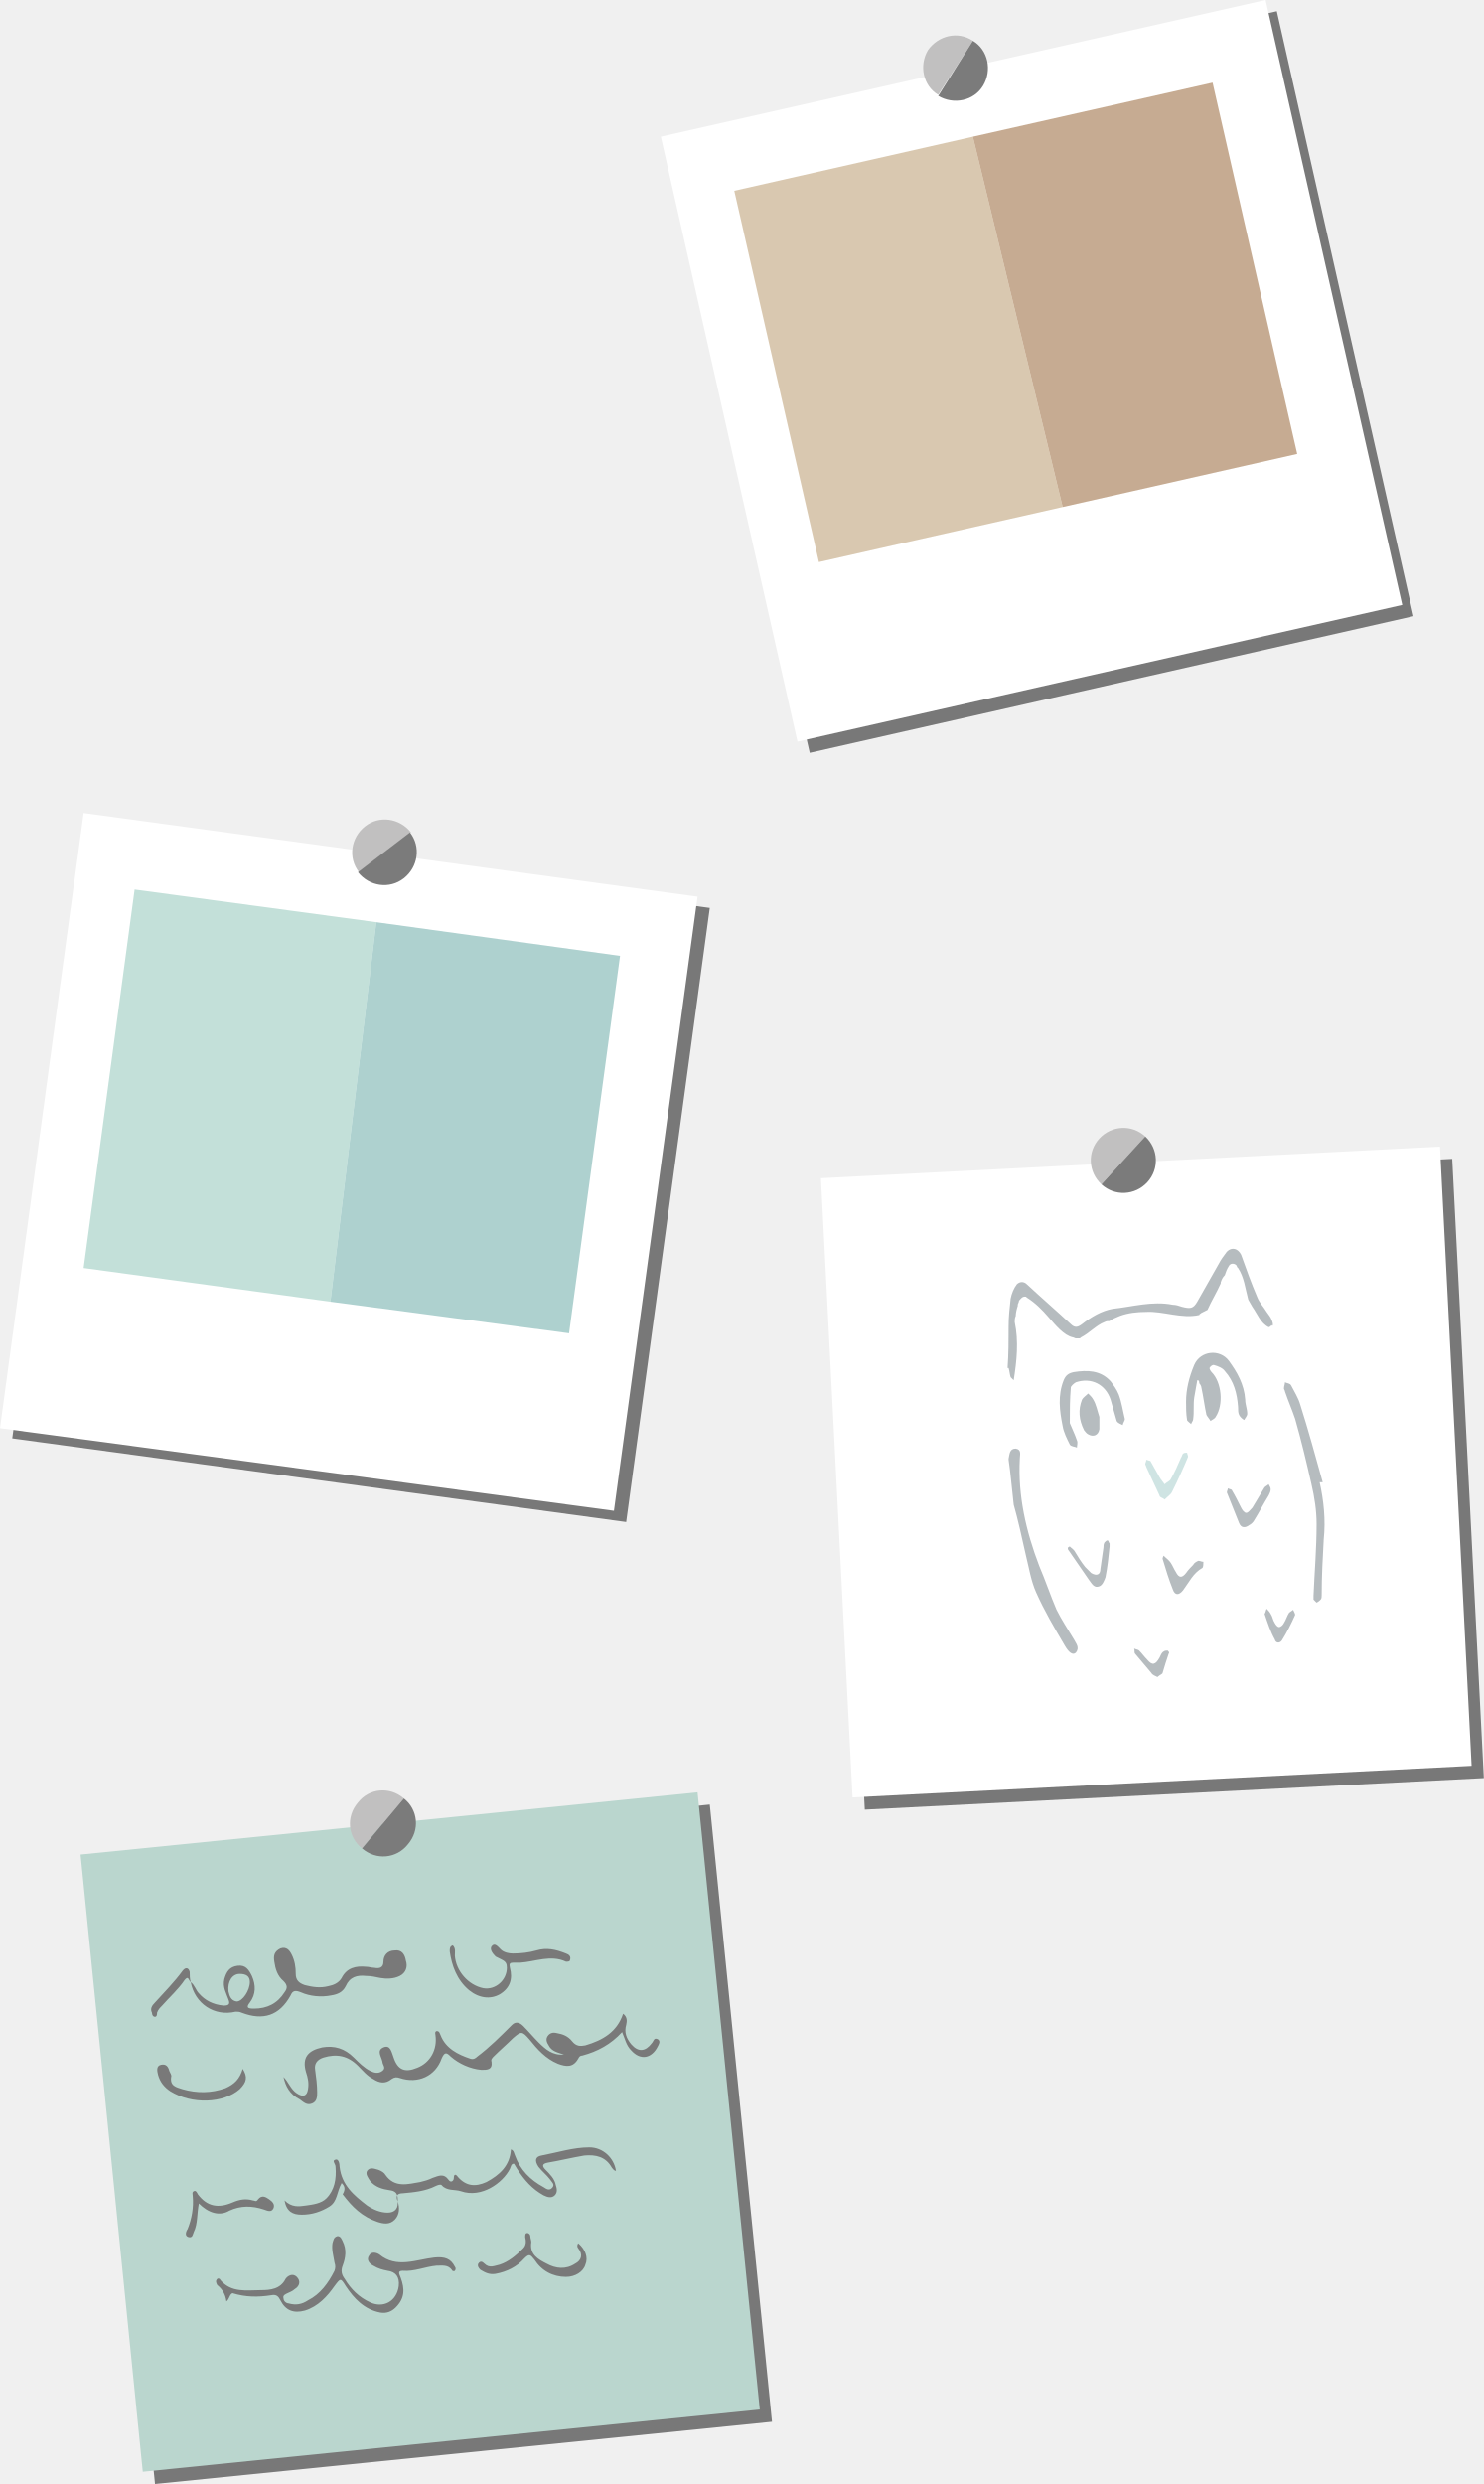
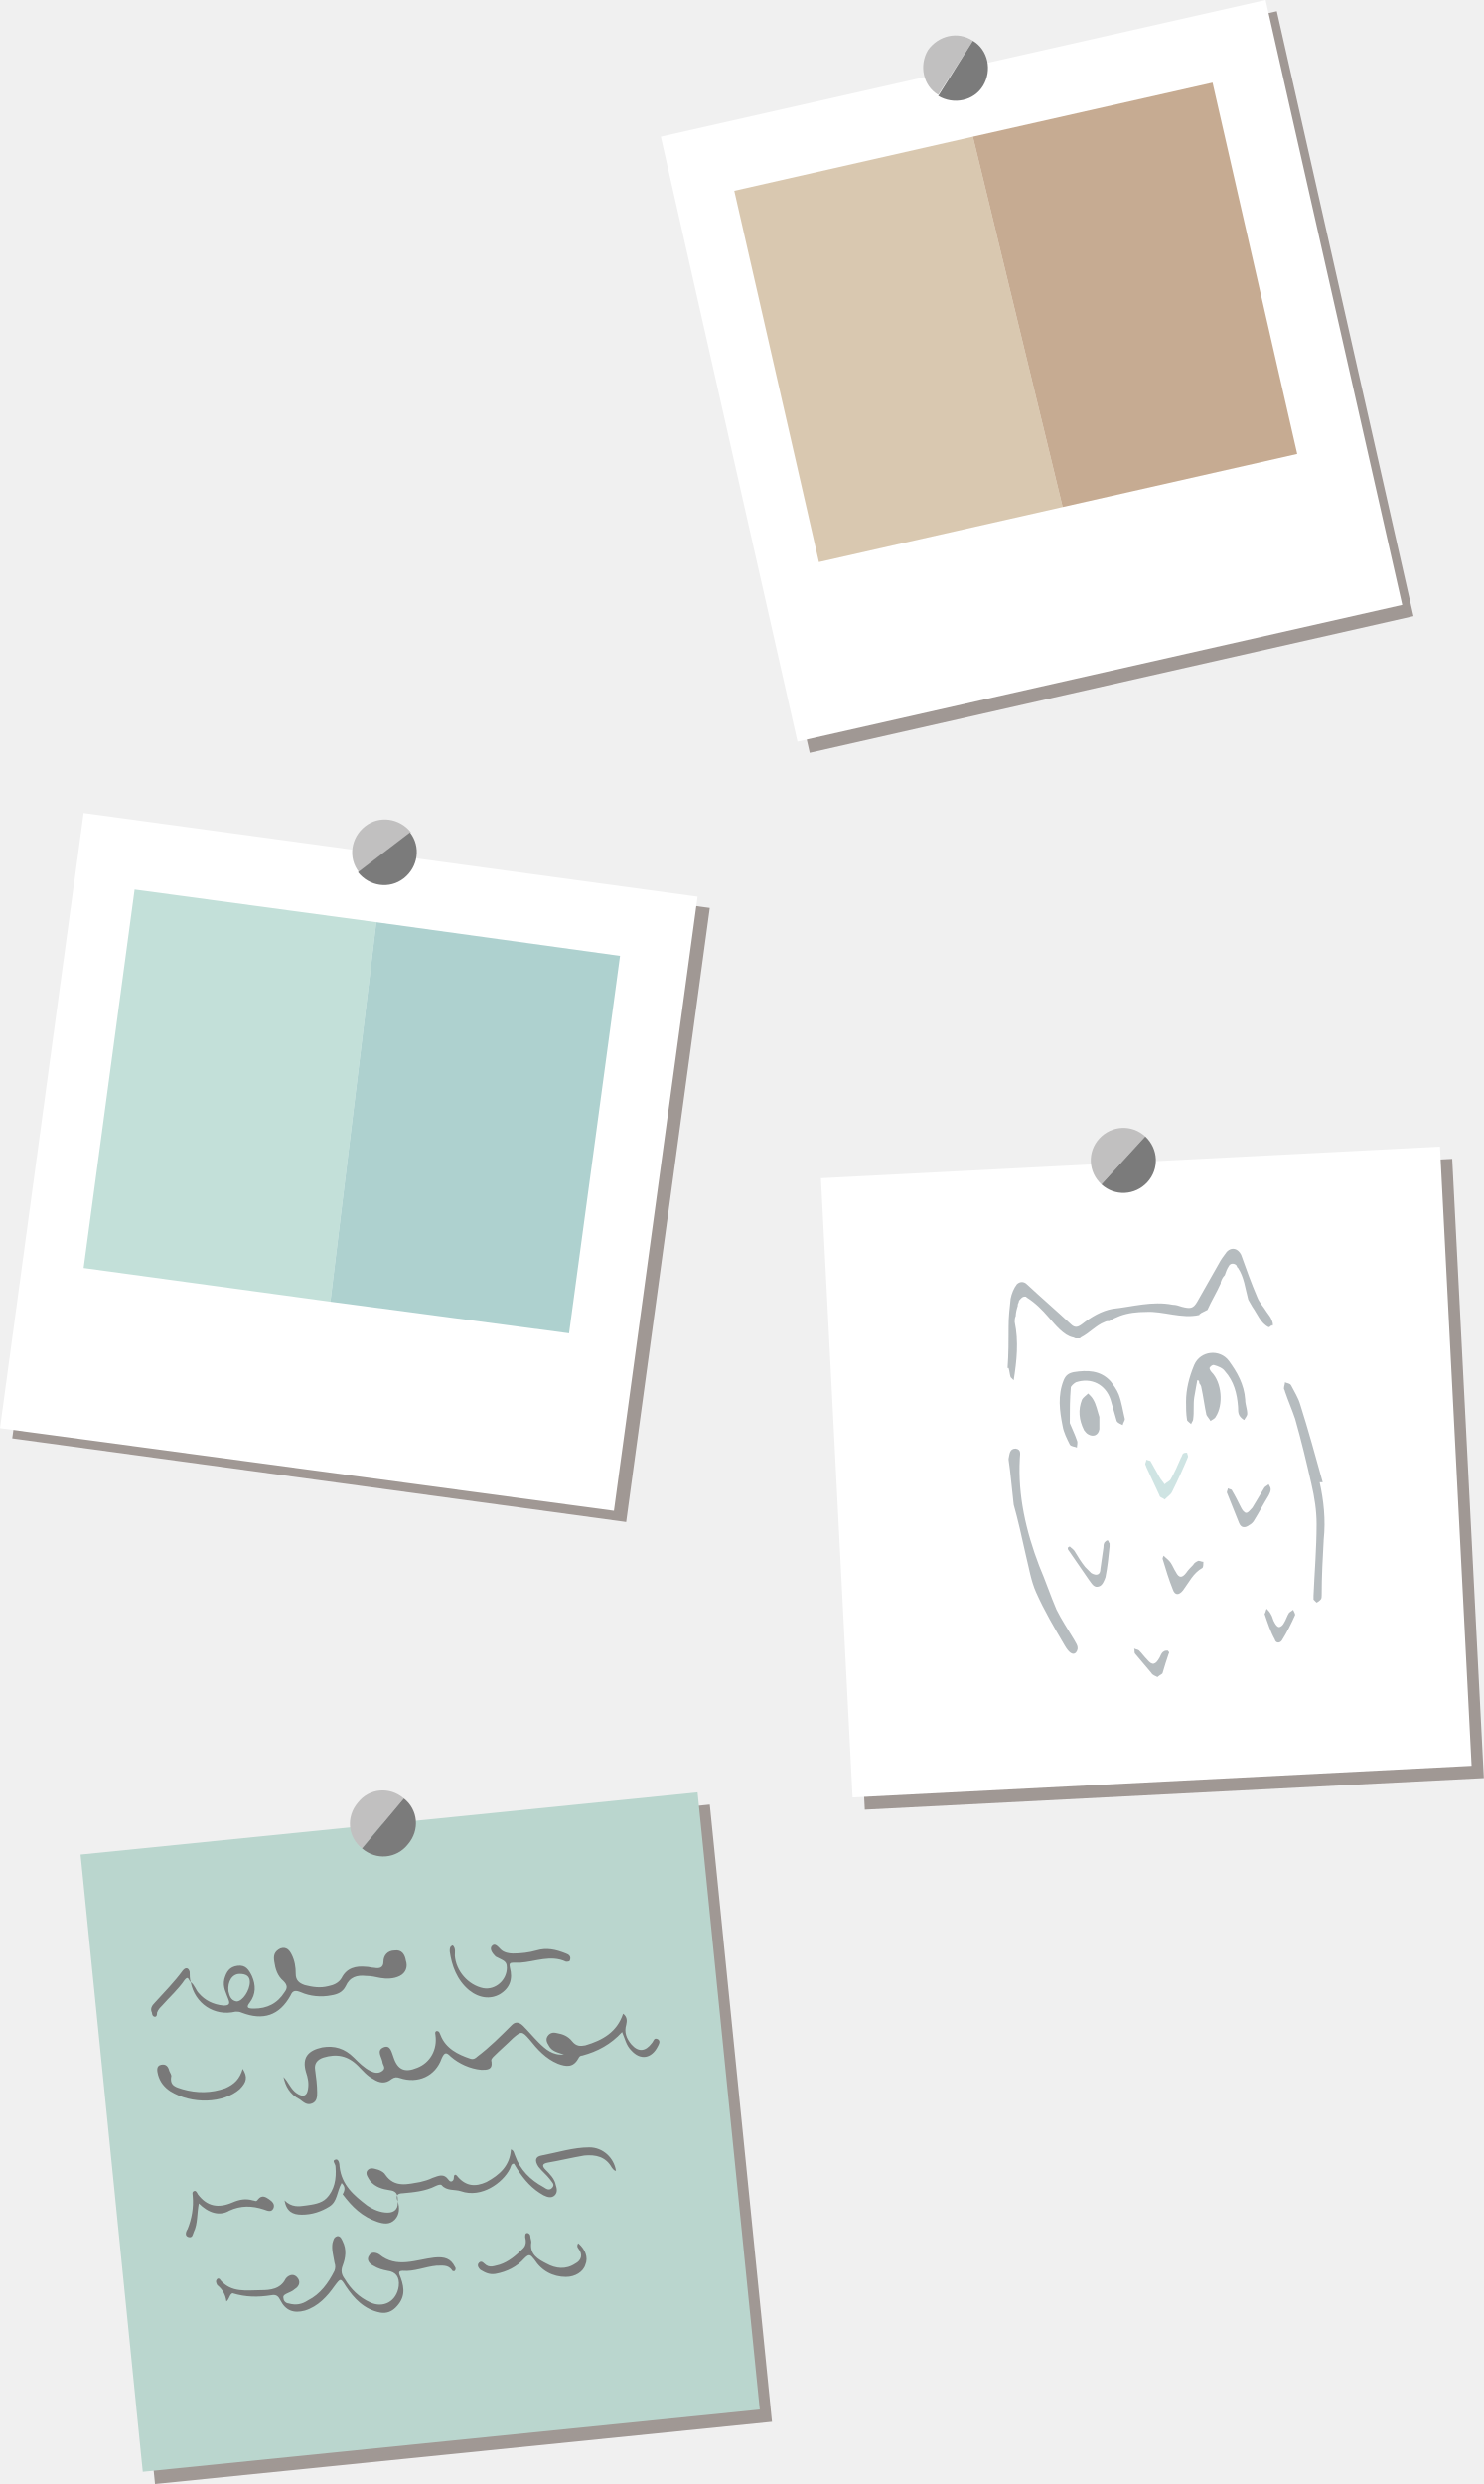
<svg xmlns="http://www.w3.org/2000/svg" version="1.1" id="Layer_1" x="0px" y="0px" viewBox="0 0 145.5 243.5" style="enable-background:new 0 0 145.5 243.5;" xml:space="preserve">
  <style type="text/css">
- 	.st0{fill:#787878;}
+ 	.st0{opacity:0.4;fill:#28130B;}
	.st1{fill:#BAD6CE;}
	.st2{fill:#797979;}
	.st3{fill:#C1C0C0;}
	.st4{fill:#7B7B7B;}
	.st5{fill:#FFFFFF;}
	.st6{opacity:0.3;}
	.st7{fill:#0A1D28;}
	.st8{fill:#5EA5A2;}
	.st9{opacity:0.5;fill:#5EA3A0;enable-background:new    ;}
	.st10{opacity:0.5;fill:#87C1B4;enable-background:new    ;}
	.st11{opacity:0.5;fill:#8E5825;enable-background:new    ;}
	.st12{opacity:0.5;fill:#B49262;enable-background:new    ;}
</style>
  <g id="Layer_1_1_">
    <path id="shadow_12_" class="st0" d="M9.1,183l60.5-6.1l6.1,60.5l-60.5,6.1L9.1,183z" />
    <path class="st1" d="M7.9,181.8l60.5-6.1l6.1,60.5L14,242.3L7.9,181.8z" />
    <path class="st2" d="M27.8,203.6c0.5,0.5,0.7,1.2,1.3,1.6c0.6,0.4,1,0.3,1.1-0.4c0.1-0.6,0-1.1-0.2-1.7c-0.4-1.4,0.2-2.1,1.6-2.4   c1.2-0.2,2.2,0.1,3.1,1c0.5,0.5,1,1,1.6,1.3c0.4,0.2,0.8,0.3,1.2,0s0-0.6,0-0.9c-0.1-0.5-0.6-1.1,0.1-1.4c0.7-0.3,0.8,0.5,1,1   c0.4,1.2,1.1,1.5,2.3,1c1.3-0.5,2-1.8,1.8-3.2c0-0.1-0.1-0.3,0.1-0.4c0.3,0,0.3,0.2,0.4,0.4c0.5,1.3,1.7,1.9,2.9,2.3   c0.3,0.1,0.5,0,0.7-0.2c1.2-0.9,2.3-2,3.4-3.1c0.4-0.4,0.8-0.2,1.1,0.1c0.5,0.5,1,1.1,1.5,1.6c0.7,0.7,1.4,1.3,2.5,1.2   c-0.6-0.2-1.2-0.3-1.5-0.9c-0.2-0.3-0.3-0.6-0.1-0.9c0.2-0.3,0.5-0.4,0.9-0.3c0.6,0.1,1.1,0.3,1.5,0.8s0.8,0.5,1.3,0.4   c1.7-0.5,3.1-1.3,3.7-3.1c0.4,0.3,0.4,0.7,0.3,1.1c-0.2,0.7,0,1.3,0.5,1.9c0.7,0.8,1.4,0.7,2-0.1c0.2-0.2,0.2-0.6,0.6-0.4   c0.3,0.2,0.1,0.5,0,0.7c-0.6,1.2-1.7,1.4-2.6,0.4c-0.5-0.5-0.6-1.1-0.9-1.8c-1.1,1.2-2.4,1.9-3.9,2.3c-0.2,0-0.3,0.1-0.4,0.3   c-0.5,0.9-1.2,0.8-2,0.5c-1.2-0.5-2-1.4-2.8-2.4c-0.7-0.8-0.8-0.8-1.6-0.1c-0.6,0.6-1.3,1.2-1.9,1.8c-0.1,0.1-0.3,0.3-0.2,0.5   c0.1,0.8-0.4,0.8-1,0.8c-1.1-0.1-2.2-0.6-3-1.3c-0.4-0.4-0.6-0.5-0.9,0.2c-0.6,1.7-2.3,2.5-4.1,1.9c-0.3-0.1-0.5-0.1-0.8,0.1   c-0.6,0.5-1.2,0.4-1.8,0c-0.6-0.3-1-0.8-1.5-1.3c-1-1-2.1-1.2-3.4-0.8c-0.6,0.2-0.9,0.6-0.8,1.2c0.1,0.7,0.2,1.5,0.2,2.2   c0,0.4,0,0.9-0.5,1.1c-0.5,0.2-0.8-0.1-1.2-0.4C28.4,205.3,28,204.5,27.8,203.6L27.8,203.6z M18.7,194.3c0.4,0.3,0.5,0.8,0.8,1.1   c0.6,0.7,1.4,1.1,2.4,1.2c0.5,0,0.7-0.1,0.5-0.6c-0.2-0.6-0.6-1.2-0.4-2c0.2-0.7,0.5-1.2,1.3-1.3s1.1,0.4,1.4,1   c0.4,0.9,0.4,1.8-0.2,2.6c-0.4,0.5-0.2,0.6,0.4,0.6c1.3,0,2.3-0.5,3-1.6c0.3-0.4,0.3-0.7-0.1-1.1c-0.6-0.5-0.8-1.2-0.9-1.9   c-0.1-0.6,0-1,0.6-1.3c0.6-0.2,0.9,0.2,1.1,0.6c0.3,0.6,0.4,1.2,0.4,1.9c0,0.6,0.3,0.9,0.9,1.1c0.8,0.2,1.5,0.3,2.3,0.1   c0.5-0.1,1-0.3,1.3-0.8c0.5-1,1.4-1.2,2.4-1.1c0.3,0,0.5,0.1,0.8,0.1c0.5,0.1,0.9,0,0.9-0.6s0.4-1.1,1.1-1.1c0.7-0.1,1,0.4,1.1,1   c0.2,0.6,0,1.2-0.6,1.5s-1.3,0.3-1.9,0.2c-0.5-0.1-0.9-0.2-1.4-0.2c-0.9-0.1-1.6,0.1-2,1c-0.3,0.6-0.8,0.8-1.4,0.9   c-1,0.2-2.1,0.1-3-0.3c-0.5-0.2-0.8-0.2-1,0.3c-1.1,2-2.7,2.5-4.8,1.7c-0.2-0.1-0.4-0.1-0.6-0.1C21,197.7,19.1,196.4,18.7,194.3   L18.7,194.3z M22.4,195.2c0.1,0.4,0.2,0.9,0.8,1c0.6,0,1.3-1.1,1.3-1.9c0-0.6-0.4-0.8-1-0.8C22.8,193.5,22.3,194.2,22.4,195.2z    M44.4,190.7c0.3,0.3,0.2,0.7,0.2,1c0.1,1.5,1.3,2.9,2.8,3.2c1.2,0.2,2.3-0.8,2.3-2c0-0.4-0.1-0.6-0.5-0.8l-0.6-0.3   c-0.3-0.3-0.6-0.7-0.4-1c0.3-0.4,0.6,0,0.9,0.3c0.3,0.3,0.8,0.4,1.2,0.4c0.8,0,1.6-0.1,2.3-0.3c1-0.3,1.9-0.1,2.9,0.3   c0.3,0.1,0.5,0.3,0.4,0.6c0,0.2-0.2,0.2-0.4,0.2c-1.5-0.7-3,0-4.5,0.1h-0.7c-0.3,0-0.4,0.1-0.3,0.5c0.3,1.1,0,2-1,2.6   c-0.9,0.5-2,0.4-3-0.4c-1.2-1-1.7-2.4-1.9-3.8C44.1,191,44.1,190.8,44.4,190.7z M23.8,202.8c0.5,0.8,0.4,1.3-0.3,2   c-1.6,1.4-4.7,1.5-6.8,0.2c-0.6-0.4-1-0.9-1.2-1.6c-0.1-0.4-0.2-0.9,0.3-1s0.7,0.2,0.8,0.6c0.1,0.2,0.2,0.4,0.2,0.5   c-0.2,1,0.5,1.1,1.1,1.3c1.4,0.4,2.8,0.4,4.2-0.1C23,204.3,23.5,203.8,23.8,202.8z" />
    <path class="st2" d="M18.7,194.3c-0.2-0.1-0.2-0.7-0.6-0.2c-0.6,0.9-1.5,1.7-2.2,2.5c-0.2,0.2-0.4,0.4-0.5,0.7c0,0.1,0,0.4-0.2,0.4   s-0.3-0.2-0.3-0.4c-0.2-0.4,0-0.7,0.3-1c0.9-1,1.9-2,2.7-3.1c0.3-0.4,0.6-0.3,0.7,0.1C18.6,193.6,18.6,194,18.7,194.3z M33.5,214   c-0.5,0.9-0.4,1.8-1.2,2.3s-1.7,0.8-2.7,0.8c-0.9,0-1.5-0.3-1.7-1.4c0.7,0.7,1.4,0.6,2.1,0.5s1.5-0.2,2-0.7c0.8-0.8,1-1.9,0.9-3.1   c0-0.3-0.4-0.6,0-0.7c0.3-0.1,0.4,0.4,0.4,0.7c0.2,1.8,1.4,2.8,2.7,3.8c0.6,0.4,1.3,0.7,2,0.7c0.6,0,1-0.3,1-0.9   c0-0.6,0.1-1.2-0.8-1.3c-0.7-0.1-1.4-0.3-1.9-0.9c-0.2-0.3-0.5-0.7-0.3-1c0.3-0.4,0.7-0.2,1.1-0.1c0.3,0.1,0.6,0.3,0.7,0.5   c0.9,1.3,2.2,0.9,3.4,0.7c0.4-0.1,0.8-0.2,1.2-0.4c0.6-0.2,1.1-0.5,1.6,0.2c0.2,0.3,0.5,0.1,0.5-0.2c0-0.4,0.2-0.4,0.4-0.1   c0.8,0.9,1.7,1,2.8,0.5c1.3-0.7,2.3-1.6,2.4-3.2c0.3,0.1,0.3,0.4,0.4,0.6c0.5,1.4,1.5,2.4,2.8,3.1c0.3,0.2,0.6,0.4,0.9,0   c0.2-0.3-0.1-0.5-0.3-0.8c-0.3-0.4-0.8-0.8-1.1-1.2c-0.4-0.6-0.3-1,0.3-1.1c1.6-0.3,3.1-0.8,4.7-0.8c1.3,0,2.4,1,2.6,2.3   c-0.2,0-0.3-0.2-0.4-0.3c-0.6-1.1-1.6-1.3-2.7-1.2c-1.2,0.2-2.4,0.5-3.6,0.7c-0.5,0.1-0.6,0.3-0.2,0.7c0.4,0.4,0.9,0.9,1,1.5   c0.1,0.3,0.2,0.7-0.1,1s-0.7,0.2-1.1,0c-1.1-0.6-1.9-1.5-2.6-2.6c-0.1-0.2-0.2-0.3-0.3-0.5c-0.3,0-0.3,0.3-0.4,0.5   c-0.7,1.4-2.8,2.9-4.8,2.2c-0.6-0.2-1.4,0-1.9-0.6c-0.1-0.1-0.4,0-0.6,0.1c-1,0.5-2.1,0.6-3.2,0.7c-0.6,0-0.7,0.3-0.5,0.8   c0.2,0.6,0.2,1.3-0.3,1.8s-1.1,0.4-1.7,0.2c-1.5-0.5-2.5-1.5-3.4-2.7C33.9,214.6,33.8,214.3,33.5,214z M22.2,225.6   c-0.1-0.7-0.4-1.2-0.9-1.6c-0.1-0.2-0.2-0.4,0-0.6c0.1-0.1,0.3,0,0.3,0.1c1.1,1.3,2.6,1,4,1c0.9,0,1.9-0.1,2.4-1.1   c0.2-0.3,0.7-0.6,1.1-0.2c0.4,0.4,0.3,0.9-0.2,1.2c-0.2,0.2-0.5,0.3-0.7,0.4c-0.2,0.1-0.5,0.2-0.4,0.5c0,0.3,0.3,0.5,0.5,0.5   c0.7,0.2,1.3,0.1,1.9-0.3c1.2-0.6,2-1.7,2.6-2.9c0.1-0.3,0.1-0.5,0-0.8c-0.1-0.6-0.3-1.3-0.2-1.9c0.1-0.3,0.1-0.6,0.5-0.7   c0.3,0,0.4,0.3,0.5,0.5c0.4,0.8,0.3,1.6,0,2.4c-0.2,0.5-0.1,0.9,0.2,1.3c0.6,1,1.4,1.8,2.5,2.3c1.3,0.6,2.6-0.1,2.8-1.6   c0.1-0.9-0.3-1.4-1.1-1.5c-0.5-0.1-0.9-0.2-1.4-0.5c-0.4-0.2-0.7-0.6-0.4-1c0.2-0.4,0.7-0.3,1-0.1c1.7,1.4,3.6,0.5,5.4,0.3   c1-0.1,1.6,0.1,2,0.9c0.1,0.1,0.1,0.3,0,0.4c-0.1,0.1-0.3,0-0.3-0.1c-0.4-0.5-0.9-0.4-1.5-0.4c-1.1,0.1-2.2,0.6-3.3,0.5   c-0.6,0-0.3,0.4-0.2,0.7c0.4,1.1,0.4,2-0.5,2.9c-0.4,0.4-0.9,0.6-1.5,0.5c-1.6-0.3-2.6-1.4-3.4-2.6c-0.5-0.8-0.5-0.8-1.1,0   c-0.7,1-1.6,2-2.9,2.4c-1.1,0.3-1.9,0-2.4-1c-0.2-0.4-0.4-0.6-0.9-0.5c-1.3,0.2-2.5,0.2-3.8-0.2C22.5,224.9,22.5,225.4,22.2,225.6   L22.2,225.6z M56.7,219.9c0.7,0.6,1,1.4,0.7,2.1c-0.2,0.7-1,1.2-1.9,1.2c-1.3,0-2.4-0.6-3.1-1.7c-0.4-0.5-0.5-0.6-1-0.1   c-0.7,0.8-1.7,1.3-2.8,1.5c-0.6,0.1-1-0.1-1.5-0.4c-0.2-0.2-0.3-0.4-0.2-0.6c0.2-0.3,0.4-0.2,0.6,0c0.5,0.5,1,0.2,1.5,0.1   c0.9-0.3,1.6-0.9,2.3-1.6c0.3-0.3,0.3-0.7,0.2-1.1c0-0.2,0-0.4,0.2-0.4s0.3,0.2,0.3,0.3c0,0.2,0.1,0.4,0.1,0.6   c-0.2,1.2,0.7,1.7,1.5,2.1c0.9,0.5,1.9,0.6,2.8,0c0.6-0.3,0.8-0.9,0.3-1.5C56.7,220.4,56.5,220.2,56.7,219.9L56.7,219.9z M19.5,216   c-0.2,1-0.1,2-0.5,2.8c-0.1,0.2-0.1,0.6-0.5,0.5s-0.3-0.5-0.1-0.8c0.4-1,0.6-2.1,0.5-3.2c0-0.2-0.1-0.4,0.1-0.5s0.3,0.1,0.4,0.3   c0.9,1.2,2,1.4,3.4,0.8c0.7-0.3,1.3-0.4,2-0.2c0.2,0,0.3,0.2,0.5-0.1c0.4-0.5,0.8-0.2,1.1,0c0.3,0.2,0.6,0.5,0.4,0.9   s-0.6,0.2-0.9,0.1c-1.2-0.4-2.3-0.4-3.4,0.1C21.5,217.3,20.4,216.9,19.5,216L19.5,216z" />
    <path class="st3" d="M35.5,181.2c-1.4-1.1-1.6-3.1-0.4-4.5c1.1-1.4,3.1-1.6,4.5-0.4L35.5,181.2z" />
    <path class="st4" d="M39.6,176.3c1.4,1.1,1.6,3.1,0.4,4.5c-1.1,1.4-3.1,1.6-4.5,0.4L39.6,176.3z" />
    <path id="shadow_11_" class="st0" d="M81.7,116.7l60.7-3.1l3.1,60.7l-60.7,3.1L81.7,116.7z" />
    <path class="st5" d="M80.5,115.5l60.7-3.1l3.1,60.7l-60.7,3.1L80.5,115.5z" />
    <g class="st6">
      <path class="st7" d="M124.7,129.4c-0.1-0.3-0.3-0.5-0.5-0.8c-0.3-0.5-0.7-0.9-0.9-1.4c-0.6-1.4-1.1-2.8-1.6-4.2    c-0.3-0.6-0.9-0.8-1.4-0.3c-0.3,0.4-0.6,0.8-0.8,1.2c-0.7,1.2-1.4,2.5-2.1,3.7c-0.4,0.7-0.7,0.7-1.5,0.5c-0.3-0.1-0.6-0.2-0.9-0.2    c-2-0.4-4,0.2-5.9,0.4c-1.1,0.2-2.1,0.8-3,1.5c-0.4,0.3-0.7,0.4-1.1,0c-1.4-1.3-2.9-2.6-4.3-3.9c-0.3-0.3-0.7-0.3-1,0    c-0.3,0.4-0.5,0.9-0.6,1.4c-0.1,0.9-0.2,1.8-0.2,2.7c0,1.4,0,2.7-0.1,4.1h0.1c0.1,0.3,0.1,0.6,0.2,0.9l0.3,0.3    c0.3-1.9,0.5-3.8,0.1-5.7c0-0.2,0-0.4,0.1-0.6c0-0.3,0.1-0.7,0.2-1v-0.1c0-0.1,0.1-0.2,0.1-0.3c0-0.1,0.1-0.2,0.2-0.3    c0.1-0.1,0.2-0.2,0.4-0.2c0.1,0,0.1,0,0.2,0.1c0.8,0.5,1.5,1.2,2.1,1.9c0.7,0.8,1.5,1.8,2.4,2c0.1,0,0.2,0.1,0.3,0.1h0.3    c0.1,0,0.1,0,0.2-0.1c0.8-0.4,1.5-1.2,2.3-1.5c0.2-0.1,0.3-0.1,0.5-0.1c0.1-0.1,0.2-0.1,0.3-0.2c0.2-0.1,0.5-0.2,0.7-0.3    c0.8-0.3,1.7-0.4,2.6-0.4c1.6-0.1,3.5,0.7,5.2,0.3c0-0.1,0.1-0.1,0.2-0.2l0.6-0.3c0.4-0.9,0.9-1.7,1.3-2.6v-0.1    c0.1-0.3,0.2-0.5,0.4-0.7c0.1-0.3,0.2-0.6,0.4-0.9c0.2-0.4,0.8-0.2,0.8,0.1l0.1,0.1c0.6,0.9,0.7,2,1,3.1c0.1,0.2,0.3,0.5,0.4,0.7    c0.5,0.7,0.8,1.6,1.6,2c0.1,0,0.2-0.1,0.3-0.2C124.8,130.1,124.9,129.8,124.7,129.4L124.7,129.4z M99.4,147.5    c-0.2-1.7-0.3-3.1-0.5-4.4V143c0.1-0.5,0.1-1,0.7-1c0.6,0.1,0.4,0.6,0.4,1c-0.2,3.6,0.6,7.1,1.9,10.5c0.6,1.4,1.1,2.9,1.7,4.3    c0.5,1,1.1,1.9,1.7,2.9c0.2,0.4,0.6,0.8,0.2,1.3c-0.3,0.3-0.7,0-1.1-0.7c-1-1.7-2-3.4-2.8-5.2c-0.5-1.1-0.7-2.4-1-3.6    C100.2,150.7,99.8,148.9,99.4,147.5z M117.4,135.3c-0.1,0.6-0.2,1.1-0.3,1.7c-0.1,0.7,0,1.4-0.1,2.1c0,0.2-0.2,0.4-0.2,0.5    c-0.1-0.1-0.4-0.3-0.4-0.4c-0.1-0.6-0.1-1.2-0.1-1.8c0-1.2,0.3-2.4,0.8-3.6c0.6-1.4,2.5-1.6,3.4-0.4c0.8,1.1,1.5,2.3,1.6,3.8    c0,0.5,0.2,0.9,0.2,1.4c0,0.2-0.2,0.4-0.3,0.6c-0.2-0.1-0.4-0.3-0.5-0.5s-0.1-0.5-0.1-0.8c-0.1-1.3-0.4-2.5-1.3-3.5    c-0.2-0.3-0.7-0.5-1.1-0.6c-0.1,0-0.3,0.1-0.4,0.3c0,0.1,0.1,0.3,0.2,0.4c1,1,1.2,3.2,0.4,4.4c-0.1,0.2-0.4,0.3-0.5,0.4    c-0.1-0.2-0.3-0.4-0.4-0.6c-0.2-0.9-0.3-1.8-0.5-2.7c0-0.1-0.1-0.3-0.2-0.4C117.6,135.3,117.5,135.3,117.4,135.3L117.4,135.3z     M129.4,145.3c0.4,1.8,0.6,3.7,0.4,5.6c-0.1,1.8-0.2,3.6-0.2,5.5c0,0.1,0,0.3-0.1,0.4c-0.1,0.1-0.2,0.2-0.4,0.3l-0.3-0.3v-0.4    c0.1-2.3,0.3-4.6,0.3-7c0-1.3-0.2-2.6-0.5-3.9c-0.5-2.2-1-4.3-1.6-6.4c-0.3-0.9-0.7-1.8-1-2.7c0-0.1-0.1-0.2-0.1-0.3    c0-0.2,0.1-0.4,0.1-0.6c0.2,0.1,0.5,0.1,0.6,0.3c0.3,0.6,0.7,1.2,0.9,1.9c0.8,2.5,1.5,5.1,2.2,7.6L129.4,145.3L129.4,145.3z     M104.9,139.5c0.2,0.5,0.5,1.1,0.7,1.7c0.1,0.2,0,0.5,0,0.7c-0.2-0.1-0.6-0.1-0.7-0.3c-0.3-0.6-0.6-1.2-0.7-1.8    c-0.3-1.5-0.5-3,0.1-4.5c0.2-0.5,0.5-0.7,1-0.8c1.3-0.2,2.6-0.2,3.6,0.9c0.3,0.4,0.6,0.8,0.8,1.3c0.3,0.8,0.4,1.6,0.6,2.4    c0,0.2-0.2,0.4-0.2,0.6c-0.2-0.1-0.5-0.2-0.6-0.4l-0.6-2.1c-0.5-1.5-1.9-2.2-3.4-1.7c-0.2,0.1-0.5,0.4-0.5,0.5    C104.9,137.2,104.9,138.2,104.9,139.5L104.9,139.5z M120.3,146.3c0-0.1,0.1-0.3,0.1-0.4c0.2,0.1,0.4,0.1,0.4,0.2    c0.3,0.5,0.6,1.1,0.9,1.7c0.1,0.2,0.3,0.5,0.5,0.5s0.4-0.3,0.6-0.5c0.4-0.7,0.8-1.3,1.2-2c0.1-0.1,0.3-0.2,0.4-0.3    c0.1,0.2,0.2,0.3,0.2,0.5s-0.1,0.4-0.2,0.6c-0.5,0.8-0.9,1.6-1.4,2.4c-0.1,0.2-0.3,0.4-0.5,0.5c-0.4,0.3-0.8,0.3-1-0.2    L120.3,146.3z" />
      <path class="st7" d="M107.8,138.9v1.2c-0.1,0.6-0.6,0.8-1.1,0.5c-0.2-0.1-0.3-0.3-0.4-0.4c-0.5-1-0.6-2-0.2-3    c0.1-0.2,0.4-0.4,0.6-0.6c0.2,0.2,0.4,0.4,0.5,0.6C107.5,137.7,107.6,138.3,107.8,138.9z" />
      <path class="st8" d="M114.2,147c-0.2-0.2-0.5-0.2-0.5-0.4c-0.4-0.9-0.9-1.9-1.3-2.8c0-0.1-0.1-0.2-0.1-0.3s0.1-0.2,0.1-0.4    c0.1,0,0.3,0.1,0.4,0.1c0.3,0.5,0.6,1.1,0.9,1.6c0.1,0.2,0.3,0.4,0.5,0.7c0.2-0.2,0.5-0.3,0.6-0.5c0.4-0.7,0.7-1.4,1-2.1    c0.1-0.1,0.1-0.3,0.2-0.4c0.1-0.1,0.3-0.1,0.4-0.1c0,0.1,0.1,0.3,0.1,0.4c-0.5,1.2-1,2.3-1.6,3.5    C114.8,146.5,114.5,146.7,114.2,147z" />
      <path class="st7" d="M114.1,152.5c0.3,0.3,0.5,0.4,0.7,0.7s0.3,0.6,0.5,0.9c0.3,0.6,0.6,0.6,1,0.1c0.2-0.3,0.5-0.6,0.7-0.8    c0.1-0.2,0.3-0.3,0.5-0.4c0.2,0,0.3,0.1,0.5,0.1c0,0.2,0,0.5-0.1,0.6c-0.9,0.5-1.3,1.4-1.9,2.2c-0.4,0.5-0.8,0.5-1-0.1    c-0.4-1-0.7-2-1-3C114,152.8,114,152.7,114.1,152.5z M104.9,151.6c0.2,0.2,0.4,0.3,0.5,0.5c0.3,0.5,0.6,1,1,1.5l0.6,0.6    c0.5,0.3,0.9,0.2,0.9-0.4l0.3-2.1c0-0.2,0-0.3,0.1-0.5c0.1-0.1,0.2-0.2,0.3-0.2c0.1,0,0.1,0.2,0.2,0.3v0.3c-0.1,1-0.2,2-0.4,3    c-0.1,0.3-0.3,0.8-0.6,0.9c-0.5,0.2-0.7-0.2-1-0.6c-0.7-1-1.3-1.9-2-2.9c-0.1-0.1-0.1-0.2-0.1-0.3    C104.8,151.7,104.8,151.6,104.9,151.6z M124,158.2c0.1-0.1,0.1-0.3,0.2-0.5c0.1,0.1,0.3,0.3,0.4,0.5c0.2,0.3,0.2,0.6,0.4,0.9    c0.1,0.2,0.3,0.4,0.4,0.4c0.2,0,0.4-0.2,0.5-0.4c0.2-0.3,0.3-0.7,0.5-1c0.1-0.1,0.3-0.2,0.4-0.3c0.1,0.2,0.2,0.4,0.2,0.5    c-0.4,0.9-0.8,1.7-1.3,2.5c-0.2,0.3-0.6,0.3-0.7-0.1C124.6,160,124.3,159.1,124,158.2L124,158.2z M113.5,164.4    c-0.2-0.1-0.5-0.2-0.6-0.4c-0.5-0.6-1.1-1.3-1.6-1.9c-0.1-0.1,0-0.4-0.1-0.5c0.2,0.1,0.4,0.1,0.5,0.2c0.3,0.3,0.5,0.6,0.8,0.9    c0.5,0.6,0.8,0.5,1.2-0.2c0.1-0.2,0.2-0.5,0.4-0.6c0.1-0.1,0.3-0.1,0.4-0.1c0.1,0.1,0.2,0.2,0.1,0.3c-0.2,0.6-0.4,1.2-0.6,1.9    C114,164.1,113.7,164.2,113.5,164.4L113.5,164.4z" />
    </g>
    <path class="st3" d="M108,116.1c-1.3-1.2-1.4-3.2-0.2-4.5s3.2-1.4,4.5-0.2L108,116.1z" />
    <path class="st4" d="M112.3,111.4c1.3,1.2,1.4,3.2,0.2,4.5c-1.2,1.3-3.2,1.4-4.5,0.2L112.3,111.4z" />
-     <path id="shadow_10_" class="st0" d="M9.4,80.9L69.6,89l-8.2,60.2l-60.2-8.2L9.4,80.9z" />
+     <path id="shadow_10_" class="st0" d="M9.4,80.9L69.6,89l-8.2,60.2L1.2,141L9.4,80.9z" />
    <path class="st5" d="M8.2,79.7l60.2,8.2l-8.2,60.2L0,140L8.2,79.7z" />
    <path class="st9" d="M36.9,90.4l23.9,3.3l-5,37l-23.4-3.1L36.9,90.4z" />
    <path class="st10" d="M32.4,127.6l-24.2-3.3l5-37.1l23.7,3.2L32.4,127.6z" />
    <path class="st3" d="M35.2,85.5c-1.1-1.4-0.8-3.4,0.6-4.5s3.4-0.8,4.5,0.6L35.2,85.5z" />
    <path class="st4" d="M40.2,81.6c1.1,1.4,0.8,3.4-0.6,4.5s-3.4,0.8-4.5-0.6L40.2,81.6z" />
    <path id="shadow_5_" class="st0" d="M65.9,14.5l59.3-13.4l13.4,59.3L79.4,73.8L65.9,14.5z" />
    <path class="st5" d="M64.8,13.4L124.1,0l13.4,59.3L78.2,72.7L64.8,13.4z" />
    <path class="st11" d="M95.4,13.4l23.5-5.3l8.3,36.4l-23,5.2L95.4,13.4z" />
    <path class="st12" d="M104.2,49.7l-23.9,5.4L72,18.7l23.4-5.3L104.2,49.7z" />
    <path class="st3" d="M92,9.3c-1.5-0.9-1.9-2.9-1-4.4C92,3.5,93.9,3,95.4,4L92,9.3z" />
    <path class="st4" d="M95.4,4c1.5,0.9,1.9,2.9,1,4.4s-2.9,1.9-4.4,1L95.4,4z" />
  </g>
</svg>
